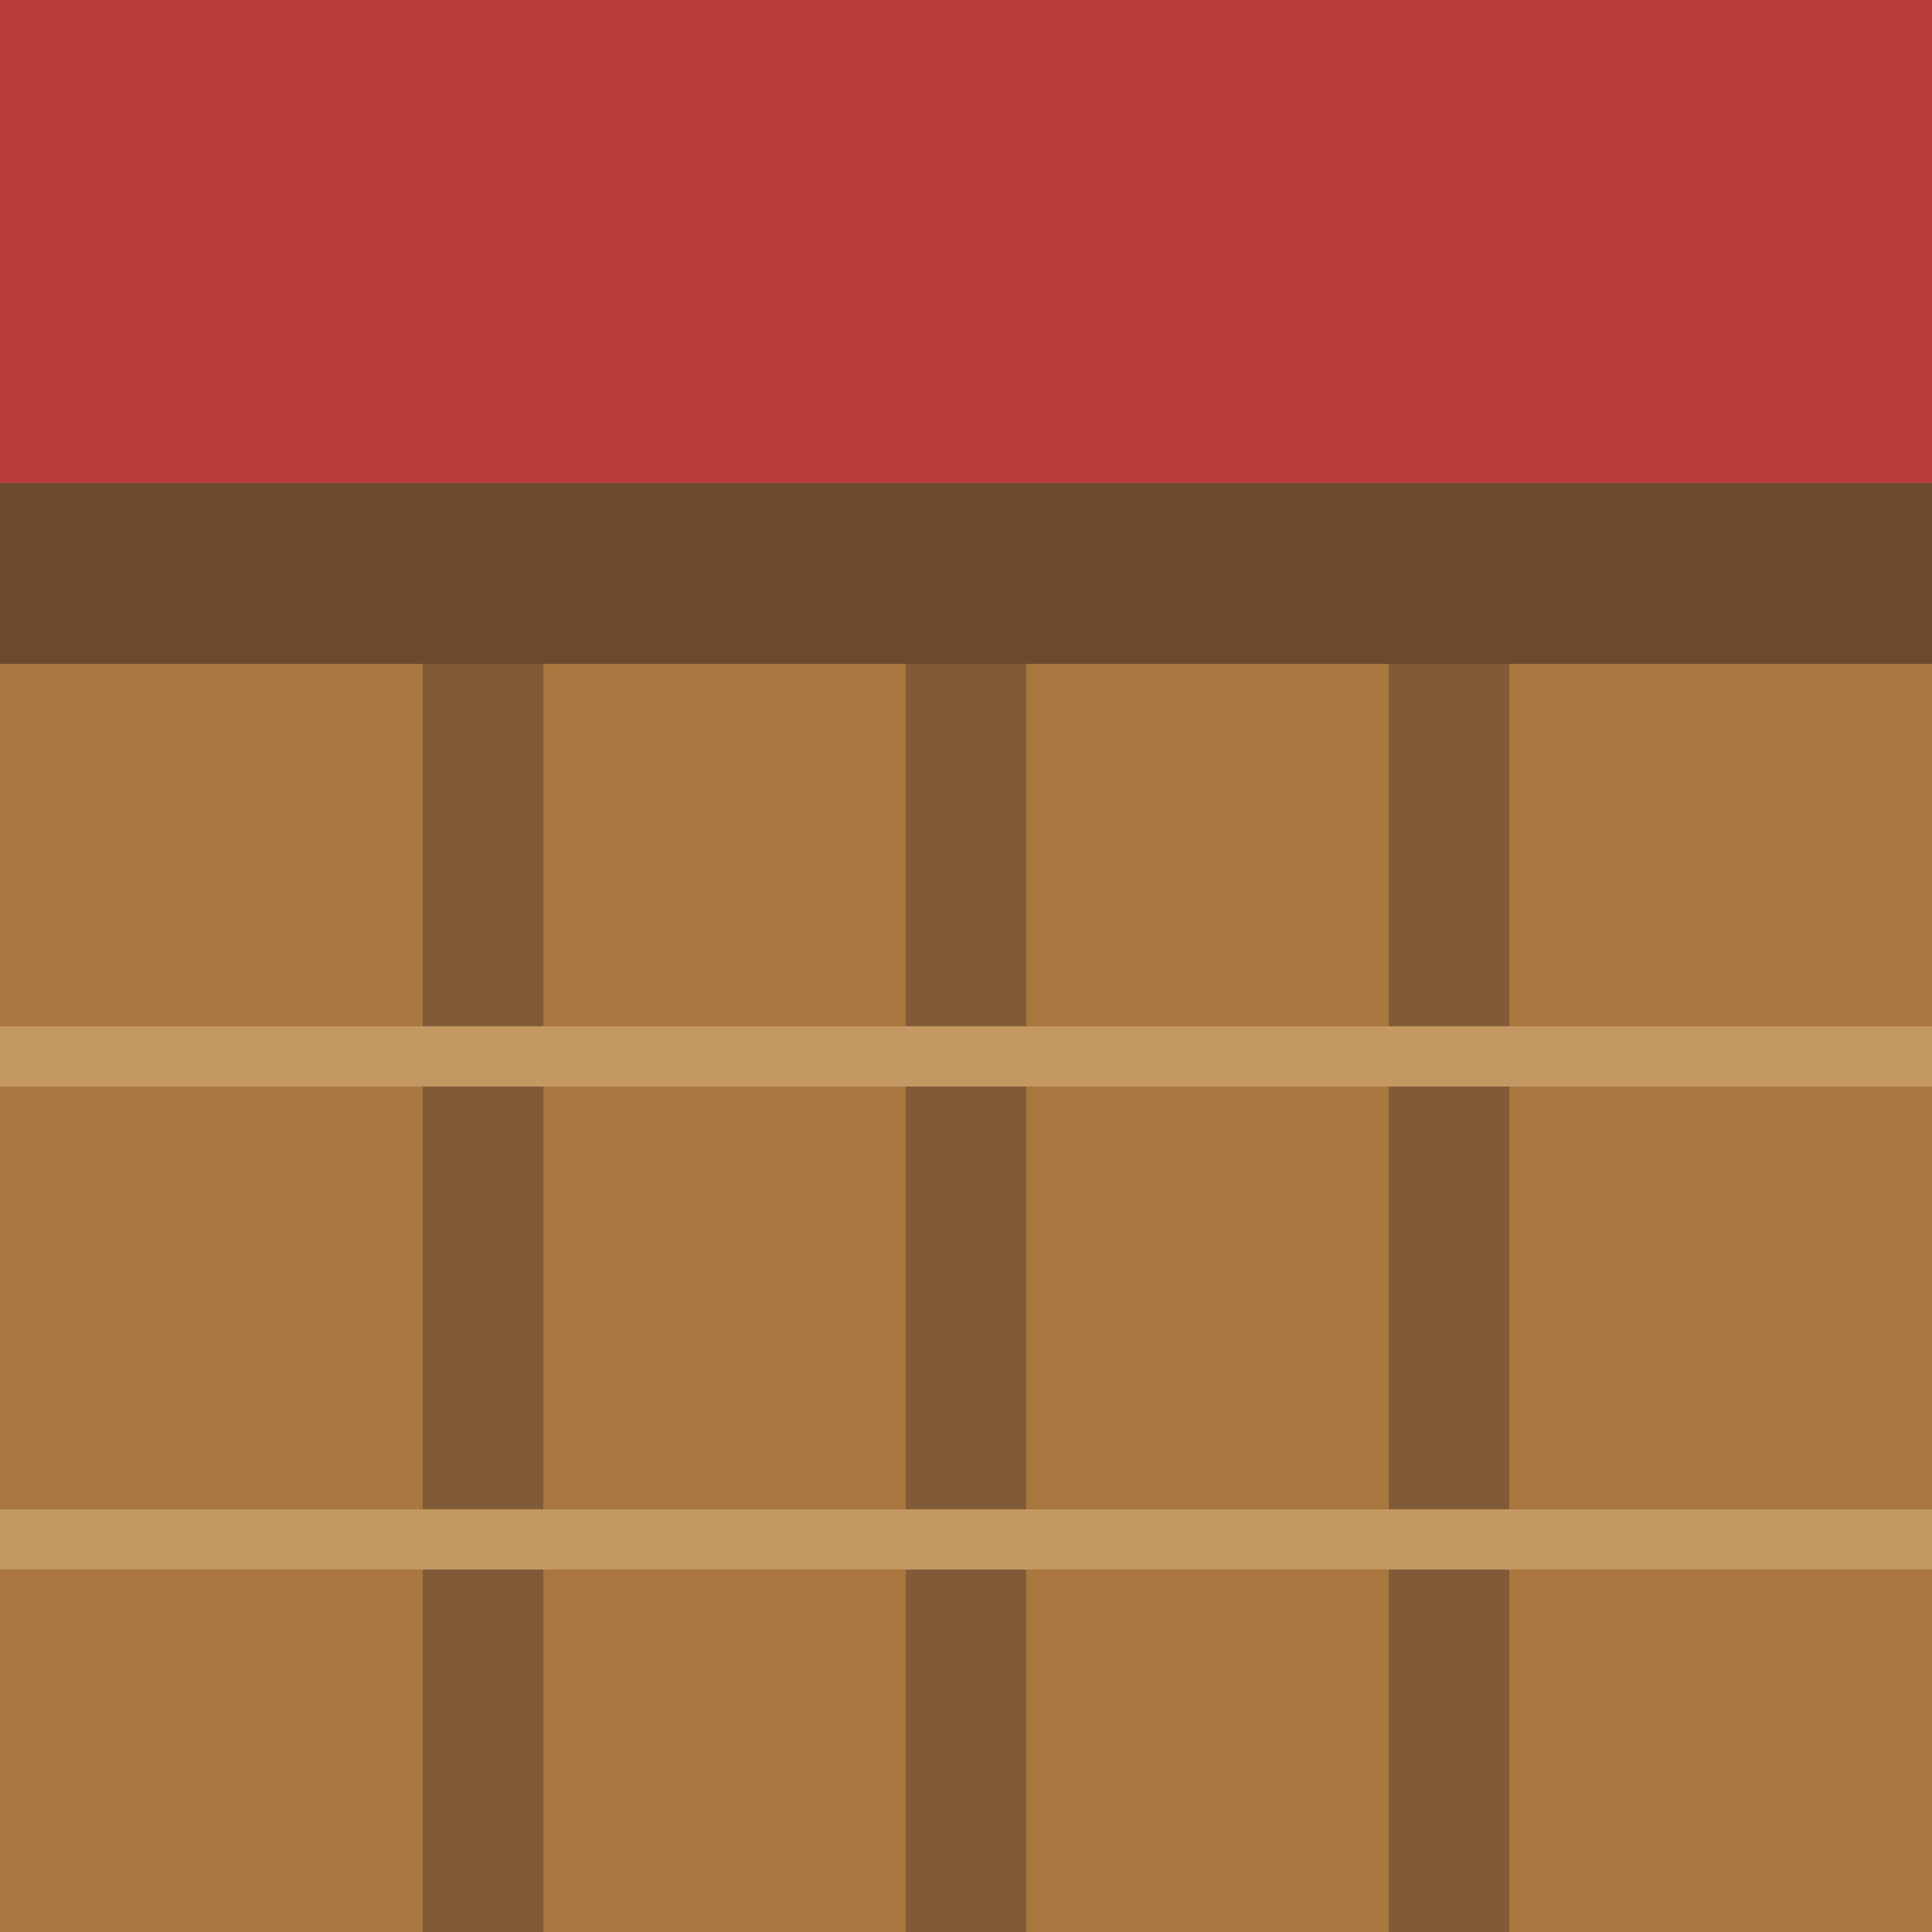
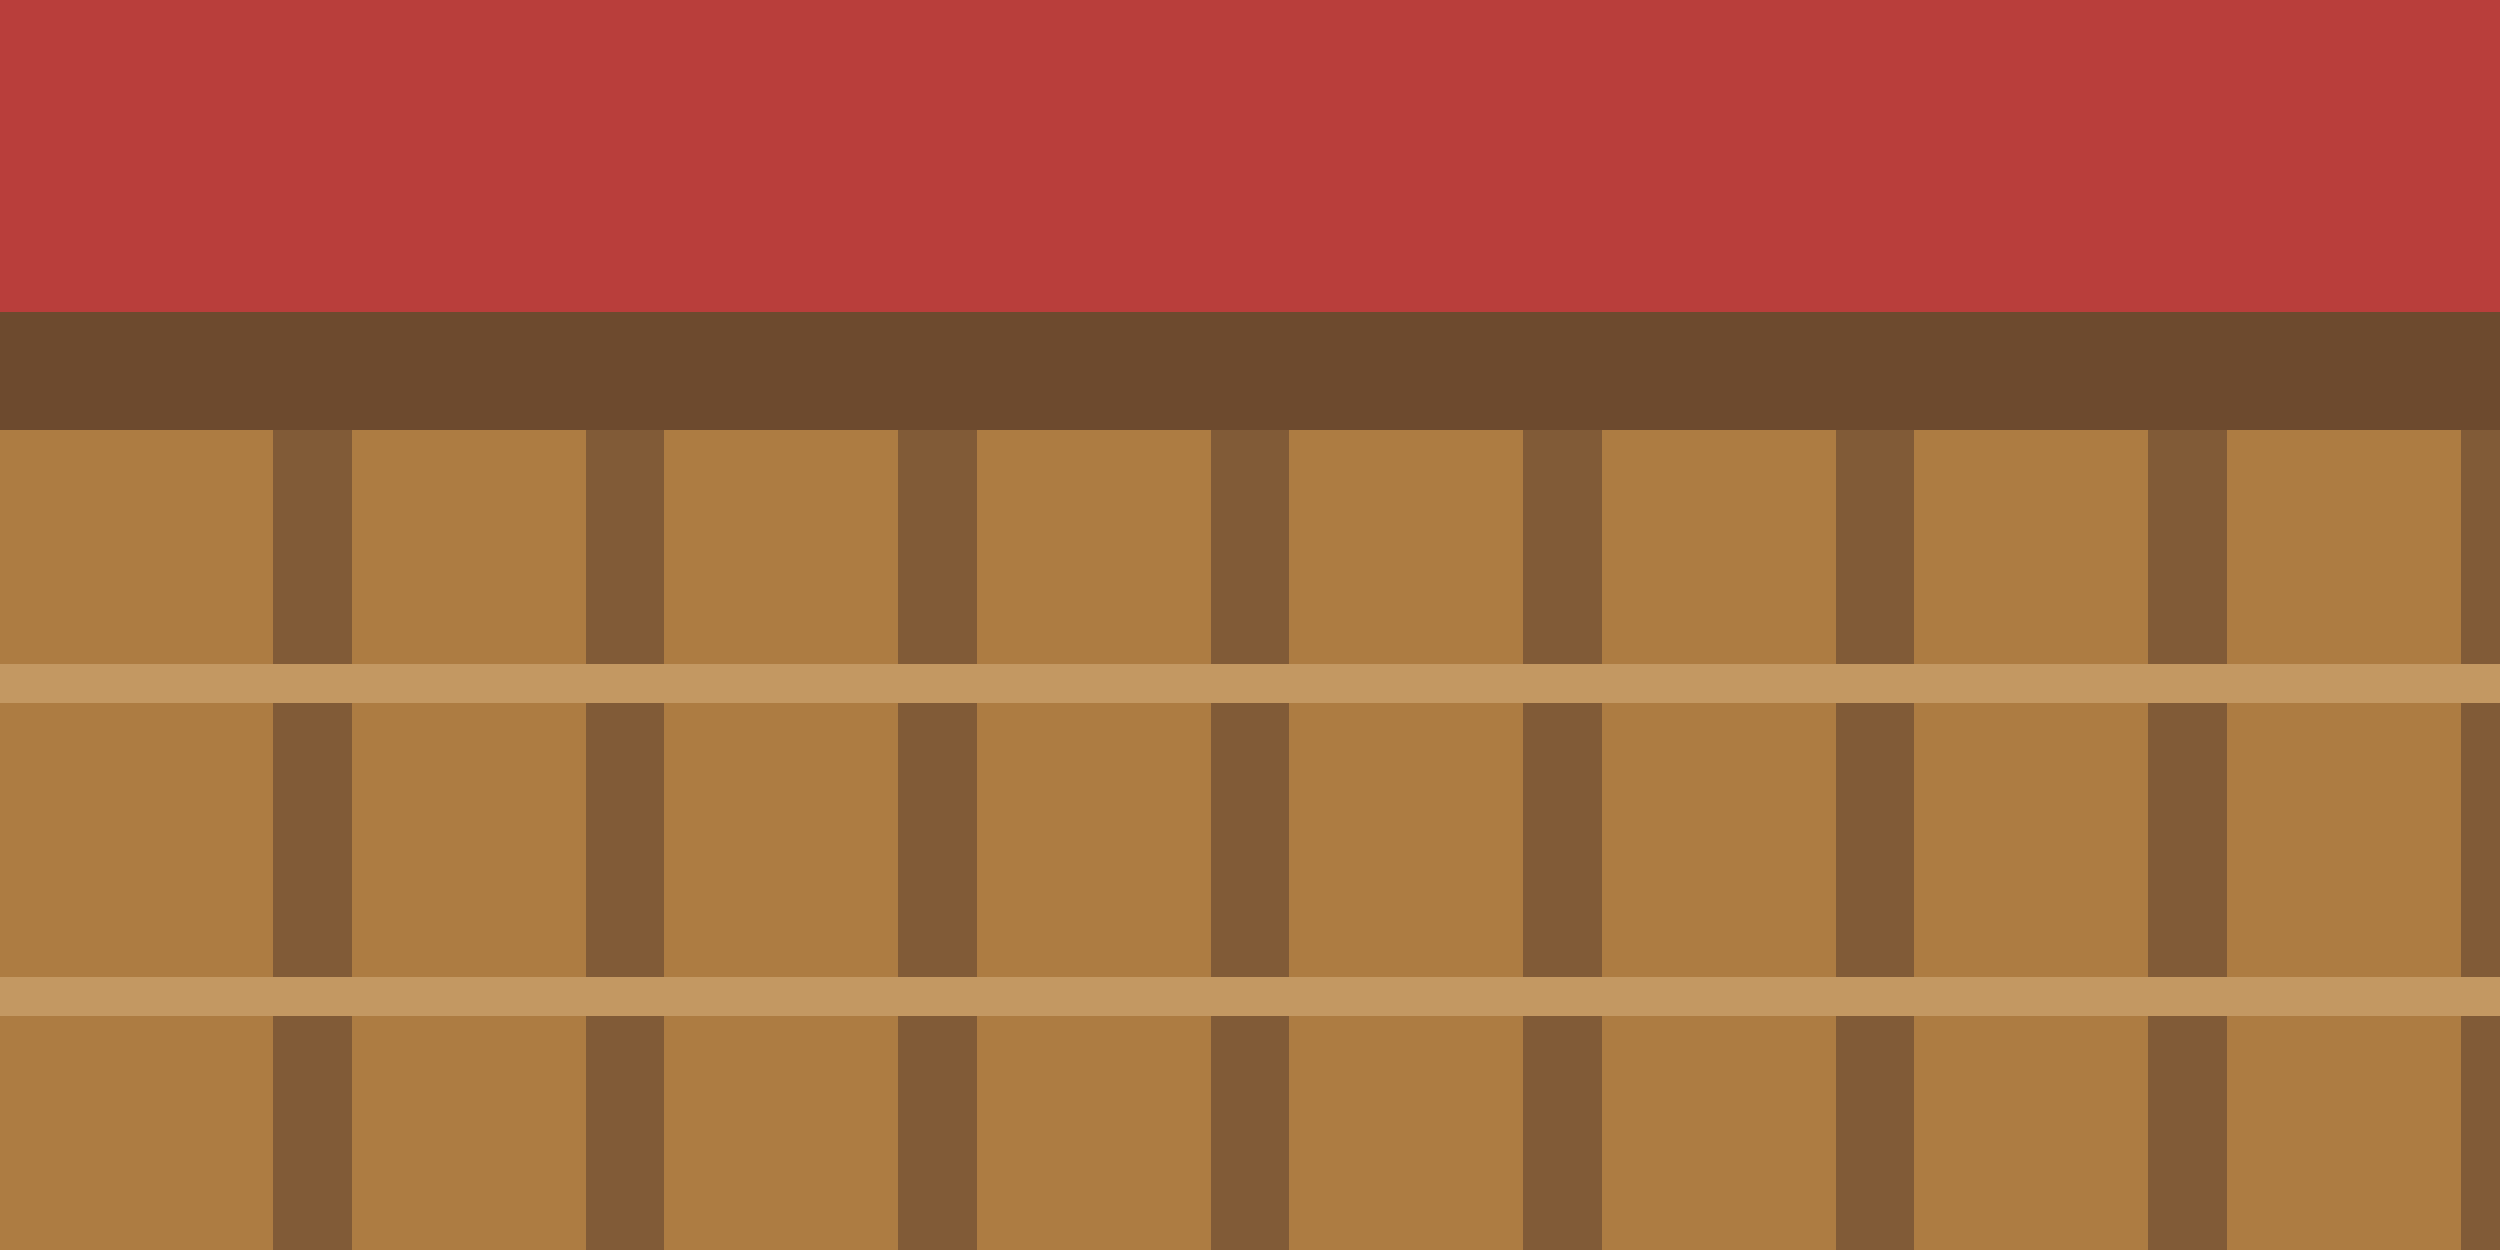
- <svg xmlns="http://www.w3.org/2000/svg" width="20mm" height="20mm" viewBox="0 0 32 32" shape-rendering="crispEdges">
-   <rect x="0" y="0" width="32" height="32" fill="#a9773f" />
-   <rect x="0" y="0" width="32" height="8" fill="#b93e3b" />
-   <rect x="0" y="8" width="32" height="3" fill="#6d4a2e" />
-   <rect x="7" y="11" width="2" height="21" fill="#815b37" />
-   <rect x="15" y="11" width="2" height="21" fill="#815b37" />
-   <rect x="23" y="11" width="2" height="21" fill="#815b37" />
-   <rect x="0" y="17" width="32" height="1" fill="#c39862" />
-   <rect x="0" y="25" width="32" height="1" fill="#c39862" />
+ <svg xmlns="http://www.w3.org/2000/svg" width="40mm" height="20mm" viewBox="0 0 64 32" shape-rendering="crispEdges">
+   <rect x="0" y="0" width="64" height="1" fill="#b93e3b" />
+   <rect x="0" y="1" width="64" height="1" fill="#b93e3b" />
+   <rect x="0" y="2" width="64" height="1" fill="#b93e3b" />
+   <rect x="0" y="3" width="64" height="1" fill="#b93e3b" />
+   <rect x="0" y="4" width="64" height="1" fill="#b93e3b" />
+   <rect x="0" y="5" width="64" height="1" fill="#b93e3b" />
+   <rect x="0" y="6" width="64" height="1" fill="#b93e3b" />
+   <rect x="0" y="7" width="64" height="1" fill="#b93e3b" />
+   <rect x="0" y="8" width="64" height="1" fill="#6d4a2e" />
+   <rect x="0" y="9" width="64" height="1" fill="#6d4a2e" />
+   <rect x="0" y="10" width="64" height="1" fill="#6d4a2e" />
+   <rect x="0" y="11" width="7" height="1" fill="#ad7c42" />
+   <rect x="7" y="11" width="2" height="1" fill="#815b37" />
+   <rect x="9" y="11" width="6" height="1" fill="#ad7c42" />
+   <rect x="15" y="11" width="2" height="1" fill="#815b37" />
+   <rect x="17" y="11" width="6" height="1" fill="#ad7c42" />
+   <rect x="23" y="11" width="2" height="1" fill="#815b37" />
+   <rect x="25" y="11" width="6" height="1" fill="#ad7c42" />
+   <rect x="31" y="11" width="2" height="1" fill="#815b37" />
+   <rect x="33" y="11" width="6" height="1" fill="#ad7c42" />
+   <rect x="39" y="11" width="2" height="1" fill="#815b37" />
+   <rect x="41" y="11" width="6" height="1" fill="#ad7c42" />
+   <rect x="47" y="11" width="2" height="1" fill="#815b37" />
+   <rect x="49" y="11" width="6" height="1" fill="#ad7c42" />
+   <rect x="55" y="11" width="2" height="1" fill="#815b37" />
+   <rect x="57" y="11" width="6" height="1" fill="#ad7c42" />
+   <rect x="63" y="11" width="1" height="1" fill="#815b37" />
+   <rect x="0" y="12" width="7" height="1" fill="#ad7c42" />
+   <rect x="7" y="12" width="2" height="1" fill="#815b37" />
+   <rect x="9" y="12" width="6" height="1" fill="#ad7c42" />
+   <rect x="15" y="12" width="2" height="1" fill="#815b37" />
+   <rect x="17" y="12" width="6" height="1" fill="#ad7c42" />
+   <rect x="23" y="12" width="2" height="1" fill="#815b37" />
+   <rect x="25" y="12" width="6" height="1" fill="#ad7c42" />
+   <rect x="31" y="12" width="2" height="1" fill="#815b37" />
+   <rect x="33" y="12" width="6" height="1" fill="#ad7c42" />
+   <rect x="39" y="12" width="2" height="1" fill="#815b37" />
+   <rect x="41" y="12" width="6" height="1" fill="#ad7c42" />
+   <rect x="47" y="12" width="2" height="1" fill="#815b37" />
+   <rect x="49" y="12" width="6" height="1" fill="#ad7c42" />
+   <rect x="55" y="12" width="2" height="1" fill="#815b37" />
+   <rect x="57" y="12" width="6" height="1" fill="#ad7c42" />
+   <rect x="63" y="12" width="1" height="1" fill="#815b37" />
+   <rect x="0" y="13" width="7" height="1" fill="#ad7c42" />
+   <rect x="7" y="13" width="2" height="1" fill="#815b37" />
+   <rect x="9" y="13" width="6" height="1" fill="#ad7c42" />
+   <rect x="15" y="13" width="2" height="1" fill="#815b37" />
+   <rect x="17" y="13" width="6" height="1" fill="#ad7c42" />
+   <rect x="23" y="13" width="2" height="1" fill="#815b37" />
+   <rect x="25" y="13" width="6" height="1" fill="#ad7c42" />
+   <rect x="31" y="13" width="2" height="1" fill="#815b37" />
+   <rect x="33" y="13" width="6" height="1" fill="#ad7c42" />
+   <rect x="39" y="13" width="2" height="1" fill="#815b37" />
+   <rect x="41" y="13" width="6" height="1" fill="#ad7c42" />
+   <rect x="47" y="13" width="2" height="1" fill="#815b37" />
+   <rect x="49" y="13" width="6" height="1" fill="#ad7c42" />
+   <rect x="55" y="13" width="2" height="1" fill="#815b37" />
+   <rect x="57" y="13" width="6" height="1" fill="#ad7c42" />
+   <rect x="63" y="13" width="1" height="1" fill="#815b37" />
+   <rect x="0" y="14" width="7" height="1" fill="#ad7c42" />
+   <rect x="7" y="14" width="2" height="1" fill="#815b37" />
+   <rect x="9" y="14" width="6" height="1" fill="#ad7c42" />
+   <rect x="15" y="14" width="2" height="1" fill="#815b37" />
+   <rect x="17" y="14" width="6" height="1" fill="#ad7c42" />
+   <rect x="23" y="14" width="2" height="1" fill="#815b37" />
+   <rect x="25" y="14" width="6" height="1" fill="#ad7c42" />
+   <rect x="31" y="14" width="2" height="1" fill="#815b37" />
+   <rect x="33" y="14" width="6" height="1" fill="#ad7c42" />
+   <rect x="39" y="14" width="2" height="1" fill="#815b37" />
+   <rect x="41" y="14" width="6" height="1" fill="#ad7c42" />
+   <rect x="47" y="14" width="2" height="1" fill="#815b37" />
+   <rect x="49" y="14" width="6" height="1" fill="#ad7c42" />
+   <rect x="55" y="14" width="2" height="1" fill="#815b37" />
+   <rect x="57" y="14" width="6" height="1" fill="#ad7c42" />
+   <rect x="63" y="14" width="1" height="1" fill="#815b37" />
+   <rect x="0" y="15" width="7" height="1" fill="#ad7c42" />
+   <rect x="7" y="15" width="2" height="1" fill="#815b37" />
+   <rect x="9" y="15" width="6" height="1" fill="#ad7c42" />
+   <rect x="15" y="15" width="2" height="1" fill="#815b37" />
+   <rect x="17" y="15" width="6" height="1" fill="#ad7c42" />
+   <rect x="23" y="15" width="2" height="1" fill="#815b37" />
+   <rect x="25" y="15" width="6" height="1" fill="#ad7c42" />
+   <rect x="31" y="15" width="2" height="1" fill="#815b37" />
+   <rect x="33" y="15" width="6" height="1" fill="#ad7c42" />
+   <rect x="39" y="15" width="2" height="1" fill="#815b37" />
+   <rect x="41" y="15" width="6" height="1" fill="#ad7c42" />
+   <rect x="47" y="15" width="2" height="1" fill="#815b37" />
+   <rect x="49" y="15" width="6" height="1" fill="#ad7c42" />
+   <rect x="55" y="15" width="2" height="1" fill="#815b37" />
+   <rect x="57" y="15" width="6" height="1" fill="#ad7c42" />
+   <rect x="63" y="15" width="1" height="1" fill="#815b37" />
+   <rect x="0" y="16" width="7" height="1" fill="#ad7c42" />
+   <rect x="7" y="16" width="2" height="1" fill="#815b37" />
+   <rect x="9" y="16" width="6" height="1" fill="#ad7c42" />
+   <rect x="15" y="16" width="2" height="1" fill="#815b37" />
+   <rect x="17" y="16" width="6" height="1" fill="#ad7c42" />
+   <rect x="23" y="16" width="2" height="1" fill="#815b37" />
+   <rect x="25" y="16" width="6" height="1" fill="#ad7c42" />
+   <rect x="31" y="16" width="2" height="1" fill="#815b37" />
+   <rect x="33" y="16" width="6" height="1" fill="#ad7c42" />
+   <rect x="39" y="16" width="2" height="1" fill="#815b37" />
+   <rect x="41" y="16" width="6" height="1" fill="#ad7c42" />
+   <rect x="47" y="16" width="2" height="1" fill="#815b37" />
+   <rect x="49" y="16" width="6" height="1" fill="#ad7c42" />
+   <rect x="55" y="16" width="2" height="1" fill="#815b37" />
+   <rect x="57" y="16" width="6" height="1" fill="#ad7c42" />
+   <rect x="63" y="16" width="1" height="1" fill="#815b37" />
+   <rect x="0" y="17" width="64" height="1" fill="#c39862" />
+   <rect x="0" y="18" width="7" height="1" fill="#ad7c42" />
+   <rect x="7" y="18" width="2" height="1" fill="#815b37" />
+   <rect x="9" y="18" width="6" height="1" fill="#ad7c42" />
+   <rect x="15" y="18" width="2" height="1" fill="#815b37" />
+   <rect x="17" y="18" width="6" height="1" fill="#ad7c42" />
+   <rect x="23" y="18" width="2" height="1" fill="#815b37" />
+   <rect x="25" y="18" width="6" height="1" fill="#ad7c42" />
+   <rect x="31" y="18" width="2" height="1" fill="#815b37" />
+   <rect x="33" y="18" width="6" height="1" fill="#ad7c42" />
+   <rect x="39" y="18" width="2" height="1" fill="#815b37" />
+   <rect x="41" y="18" width="6" height="1" fill="#ad7c42" />
+   <rect x="47" y="18" width="2" height="1" fill="#815b37" />
+   <rect x="49" y="18" width="6" height="1" fill="#ad7c42" />
+   <rect x="55" y="18" width="2" height="1" fill="#815b37" />
+   <rect x="57" y="18" width="6" height="1" fill="#ad7c42" />
+   <rect x="63" y="18" width="1" height="1" fill="#815b37" />
+   <rect x="0" y="19" width="7" height="1" fill="#ad7c42" />
+   <rect x="7" y="19" width="2" height="1" fill="#815b37" />
+   <rect x="9" y="19" width="6" height="1" fill="#ad7c42" />
+   <rect x="15" y="19" width="2" height="1" fill="#815b37" />
+   <rect x="17" y="19" width="6" height="1" fill="#ad7c42" />
+   <rect x="23" y="19" width="2" height="1" fill="#815b37" />
+   <rect x="25" y="19" width="6" height="1" fill="#ad7c42" />
+   <rect x="31" y="19" width="2" height="1" fill="#815b37" />
+   <rect x="33" y="19" width="6" height="1" fill="#ad7c42" />
+   <rect x="39" y="19" width="2" height="1" fill="#815b37" />
+   <rect x="41" y="19" width="6" height="1" fill="#ad7c42" />
+   <rect x="47" y="19" width="2" height="1" fill="#815b37" />
+   <rect x="49" y="19" width="6" height="1" fill="#ad7c42" />
+   <rect x="55" y="19" width="2" height="1" fill="#815b37" />
+   <rect x="57" y="19" width="6" height="1" fill="#ad7c42" />
+   <rect x="63" y="19" width="1" height="1" fill="#815b37" />
+   <rect x="0" y="20" width="7" height="1" fill="#ad7c42" />
+   <rect x="7" y="20" width="2" height="1" fill="#815b37" />
+   <rect x="9" y="20" width="6" height="1" fill="#ad7c42" />
+   <rect x="15" y="20" width="2" height="1" fill="#815b37" />
+   <rect x="17" y="20" width="6" height="1" fill="#ad7c42" />
+   <rect x="23" y="20" width="2" height="1" fill="#815b37" />
+   <rect x="25" y="20" width="6" height="1" fill="#ad7c42" />
+   <rect x="31" y="20" width="2" height="1" fill="#815b37" />
+   <rect x="33" y="20" width="6" height="1" fill="#ad7c42" />
+   <rect x="39" y="20" width="2" height="1" fill="#815b37" />
+   <rect x="41" y="20" width="6" height="1" fill="#ad7c42" />
+   <rect x="47" y="20" width="2" height="1" fill="#815b37" />
+   <rect x="49" y="20" width="6" height="1" fill="#ad7c42" />
+   <rect x="55" y="20" width="2" height="1" fill="#815b37" />
+   <rect x="57" y="20" width="6" height="1" fill="#ad7c42" />
+   <rect x="63" y="20" width="1" height="1" fill="#815b37" />
+   <rect x="0" y="21" width="7" height="1" fill="#ad7c42" />
+   <rect x="7" y="21" width="2" height="1" fill="#815b37" />
+   <rect x="9" y="21" width="6" height="1" fill="#ad7c42" />
+   <rect x="15" y="21" width="2" height="1" fill="#815b37" />
+   <rect x="17" y="21" width="6" height="1" fill="#ad7c42" />
+   <rect x="23" y="21" width="2" height="1" fill="#815b37" />
+   <rect x="25" y="21" width="6" height="1" fill="#ad7c42" />
+   <rect x="31" y="21" width="2" height="1" fill="#815b37" />
+   <rect x="33" y="21" width="6" height="1" fill="#ad7c42" />
+   <rect x="39" y="21" width="2" height="1" fill="#815b37" />
+   <rect x="41" y="21" width="6" height="1" fill="#ad7c42" />
+   <rect x="47" y="21" width="2" height="1" fill="#815b37" />
+   <rect x="49" y="21" width="6" height="1" fill="#ad7c42" />
+   <rect x="55" y="21" width="2" height="1" fill="#815b37" />
+   <rect x="57" y="21" width="6" height="1" fill="#ad7c42" />
+   <rect x="63" y="21" width="1" height="1" fill="#815b37" />
+   <rect x="0" y="22" width="7" height="1" fill="#ad7c42" />
+   <rect x="7" y="22" width="2" height="1" fill="#815b37" />
+   <rect x="9" y="22" width="6" height="1" fill="#ad7c42" />
+   <rect x="15" y="22" width="2" height="1" fill="#815b37" />
+   <rect x="17" y="22" width="6" height="1" fill="#ad7c42" />
+   <rect x="23" y="22" width="2" height="1" fill="#815b37" />
+   <rect x="25" y="22" width="6" height="1" fill="#ad7c42" />
+   <rect x="31" y="22" width="2" height="1" fill="#815b37" />
+   <rect x="33" y="22" width="6" height="1" fill="#ad7c42" />
+   <rect x="39" y="22" width="2" height="1" fill="#815b37" />
+   <rect x="41" y="22" width="6" height="1" fill="#ad7c42" />
+   <rect x="47" y="22" width="2" height="1" fill="#815b37" />
+   <rect x="49" y="22" width="6" height="1" fill="#ad7c42" />
+   <rect x="55" y="22" width="2" height="1" fill="#815b37" />
+   <rect x="57" y="22" width="6" height="1" fill="#ad7c42" />
+   <rect x="63" y="22" width="1" height="1" fill="#815b37" />
+   <rect x="0" y="23" width="7" height="1" fill="#ad7c42" />
+   <rect x="7" y="23" width="2" height="1" fill="#815b37" />
+   <rect x="9" y="23" width="6" height="1" fill="#ad7c42" />
+   <rect x="15" y="23" width="2" height="1" fill="#815b37" />
+   <rect x="17" y="23" width="6" height="1" fill="#ad7c42" />
+   <rect x="23" y="23" width="2" height="1" fill="#815b37" />
+   <rect x="25" y="23" width="6" height="1" fill="#ad7c42" />
+   <rect x="31" y="23" width="2" height="1" fill="#815b37" />
+   <rect x="33" y="23" width="6" height="1" fill="#ad7c42" />
+   <rect x="39" y="23" width="2" height="1" fill="#815b37" />
+   <rect x="41" y="23" width="6" height="1" fill="#ad7c42" />
+   <rect x="47" y="23" width="2" height="1" fill="#815b37" />
+   <rect x="49" y="23" width="6" height="1" fill="#ad7c42" />
+   <rect x="55" y="23" width="2" height="1" fill="#815b37" />
+   <rect x="57" y="23" width="6" height="1" fill="#ad7c42" />
+   <rect x="63" y="23" width="1" height="1" fill="#815b37" />
+   <rect x="0" y="24" width="7" height="1" fill="#ad7c42" />
+   <rect x="7" y="24" width="2" height="1" fill="#815b37" />
+   <rect x="9" y="24" width="6" height="1" fill="#ad7c42" />
+   <rect x="15" y="24" width="2" height="1" fill="#815b37" />
+   <rect x="17" y="24" width="6" height="1" fill="#ad7c42" />
+   <rect x="23" y="24" width="2" height="1" fill="#815b37" />
+   <rect x="25" y="24" width="6" height="1" fill="#ad7c42" />
+   <rect x="31" y="24" width="2" height="1" fill="#815b37" />
+   <rect x="33" y="24" width="6" height="1" fill="#ad7c42" />
+   <rect x="39" y="24" width="2" height="1" fill="#815b37" />
+   <rect x="41" y="24" width="6" height="1" fill="#ad7c42" />
+   <rect x="47" y="24" width="2" height="1" fill="#815b37" />
+   <rect x="49" y="24" width="6" height="1" fill="#ad7c42" />
+   <rect x="55" y="24" width="2" height="1" fill="#815b37" />
+   <rect x="57" y="24" width="6" height="1" fill="#ad7c42" />
+   <rect x="63" y="24" width="1" height="1" fill="#815b37" />
+   <rect x="0" y="25" width="64" height="1" fill="#c39862" />
+   <rect x="0" y="26" width="7" height="1" fill="#ad7c42" />
+   <rect x="7" y="26" width="2" height="1" fill="#815b37" />
+   <rect x="9" y="26" width="6" height="1" fill="#ad7c42" />
+   <rect x="15" y="26" width="2" height="1" fill="#815b37" />
+   <rect x="17" y="26" width="6" height="1" fill="#ad7c42" />
+   <rect x="23" y="26" width="2" height="1" fill="#815b37" />
+   <rect x="25" y="26" width="6" height="1" fill="#ad7c42" />
+   <rect x="31" y="26" width="2" height="1" fill="#815b37" />
+   <rect x="33" y="26" width="6" height="1" fill="#ad7c42" />
+   <rect x="39" y="26" width="2" height="1" fill="#815b37" />
+   <rect x="41" y="26" width="6" height="1" fill="#ad7c42" />
+   <rect x="47" y="26" width="2" height="1" fill="#815b37" />
+   <rect x="49" y="26" width="6" height="1" fill="#ad7c42" />
+   <rect x="55" y="26" width="2" height="1" fill="#815b37" />
+   <rect x="57" y="26" width="6" height="1" fill="#ad7c42" />
+   <rect x="63" y="26" width="1" height="1" fill="#815b37" />
+   <rect x="0" y="27" width="7" height="1" fill="#ad7c42" />
+   <rect x="7" y="27" width="2" height="1" fill="#815b37" />
+   <rect x="9" y="27" width="6" height="1" fill="#ad7c42" />
+   <rect x="15" y="27" width="2" height="1" fill="#815b37" />
+   <rect x="17" y="27" width="6" height="1" fill="#ad7c42" />
+   <rect x="23" y="27" width="2" height="1" fill="#815b37" />
+   <rect x="25" y="27" width="6" height="1" fill="#ad7c42" />
+   <rect x="31" y="27" width="2" height="1" fill="#815b37" />
+   <rect x="33" y="27" width="6" height="1" fill="#ad7c42" />
+   <rect x="39" y="27" width="2" height="1" fill="#815b37" />
+   <rect x="41" y="27" width="6" height="1" fill="#ad7c42" />
+   <rect x="47" y="27" width="2" height="1" fill="#815b37" />
+   <rect x="49" y="27" width="6" height="1" fill="#ad7c42" />
+   <rect x="55" y="27" width="2" height="1" fill="#815b37" />
+   <rect x="57" y="27" width="6" height="1" fill="#ad7c42" />
+   <rect x="63" y="27" width="1" height="1" fill="#815b37" />
+   <rect x="0" y="28" width="7" height="1" fill="#ad7c42" />
+   <rect x="7" y="28" width="2" height="1" fill="#815b37" />
+   <rect x="9" y="28" width="6" height="1" fill="#ad7c42" />
+   <rect x="15" y="28" width="2" height="1" fill="#815b37" />
+   <rect x="17" y="28" width="6" height="1" fill="#ad7c42" />
+   <rect x="23" y="28" width="2" height="1" fill="#815b37" />
+   <rect x="25" y="28" width="6" height="1" fill="#ad7c42" />
+   <rect x="31" y="28" width="2" height="1" fill="#815b37" />
+   <rect x="33" y="28" width="6" height="1" fill="#ad7c42" />
+   <rect x="39" y="28" width="2" height="1" fill="#815b37" />
+   <rect x="41" y="28" width="6" height="1" fill="#ad7c42" />
+   <rect x="47" y="28" width="2" height="1" fill="#815b37" />
+   <rect x="49" y="28" width="6" height="1" fill="#ad7c42" />
+   <rect x="55" y="28" width="2" height="1" fill="#815b37" />
+   <rect x="57" y="28" width="6" height="1" fill="#ad7c42" />
+   <rect x="63" y="28" width="1" height="1" fill="#815b37" />
+   <rect x="0" y="29" width="7" height="1" fill="#ad7c42" />
+   <rect x="7" y="29" width="2" height="1" fill="#815b37" />
+   <rect x="9" y="29" width="6" height="1" fill="#ad7c42" />
+   <rect x="15" y="29" width="2" height="1" fill="#815b37" />
+   <rect x="17" y="29" width="6" height="1" fill="#ad7c42" />
+   <rect x="23" y="29" width="2" height="1" fill="#815b37" />
+   <rect x="25" y="29" width="6" height="1" fill="#ad7c42" />
+   <rect x="31" y="29" width="2" height="1" fill="#815b37" />
+   <rect x="33" y="29" width="6" height="1" fill="#ad7c42" />
+   <rect x="39" y="29" width="2" height="1" fill="#815b37" />
+   <rect x="41" y="29" width="6" height="1" fill="#ad7c42" />
+   <rect x="47" y="29" width="2" height="1" fill="#815b37" />
+   <rect x="49" y="29" width="6" height="1" fill="#ad7c42" />
+   <rect x="55" y="29" width="2" height="1" fill="#815b37" />
+   <rect x="57" y="29" width="6" height="1" fill="#ad7c42" />
+   <rect x="63" y="29" width="1" height="1" fill="#815b37" />
+   <rect x="0" y="30" width="7" height="1" fill="#ad7c42" />
+   <rect x="7" y="30" width="2" height="1" fill="#815b37" />
+   <rect x="9" y="30" width="6" height="1" fill="#ad7c42" />
+   <rect x="15" y="30" width="2" height="1" fill="#815b37" />
+   <rect x="17" y="30" width="6" height="1" fill="#ad7c42" />
+   <rect x="23" y="30" width="2" height="1" fill="#815b37" />
+   <rect x="25" y="30" width="6" height="1" fill="#ad7c42" />
+   <rect x="31" y="30" width="2" height="1" fill="#815b37" />
+   <rect x="33" y="30" width="6" height="1" fill="#ad7c42" />
+   <rect x="39" y="30" width="2" height="1" fill="#815b37" />
+   <rect x="41" y="30" width="6" height="1" fill="#ad7c42" />
+   <rect x="47" y="30" width="2" height="1" fill="#815b37" />
+   <rect x="49" y="30" width="6" height="1" fill="#ad7c42" />
+   <rect x="55" y="30" width="2" height="1" fill="#815b37" />
+   <rect x="57" y="30" width="6" height="1" fill="#ad7c42" />
+   <rect x="63" y="30" width="1" height="1" fill="#815b37" />
+   <rect x="0" y="31" width="7" height="1" fill="#ad7c42" />
+   <rect x="7" y="31" width="2" height="1" fill="#815b37" />
+   <rect x="9" y="31" width="6" height="1" fill="#ad7c42" />
+   <rect x="15" y="31" width="2" height="1" fill="#815b37" />
+   <rect x="17" y="31" width="6" height="1" fill="#ad7c42" />
+   <rect x="23" y="31" width="2" height="1" fill="#815b37" />
+   <rect x="25" y="31" width="6" height="1" fill="#ad7c42" />
+   <rect x="31" y="31" width="2" height="1" fill="#815b37" />
+   <rect x="33" y="31" width="6" height="1" fill="#ad7c42" />
+   <rect x="39" y="31" width="2" height="1" fill="#815b37" />
+   <rect x="41" y="31" width="6" height="1" fill="#ad7c42" />
+   <rect x="47" y="31" width="2" height="1" fill="#815b37" />
+   <rect x="49" y="31" width="6" height="1" fill="#ad7c42" />
+   <rect x="55" y="31" width="2" height="1" fill="#815b37" />
+   <rect x="57" y="31" width="6" height="1" fill="#ad7c42" />
+   <rect x="63" y="31" width="1" height="1" fill="#815b37" />
</svg>
